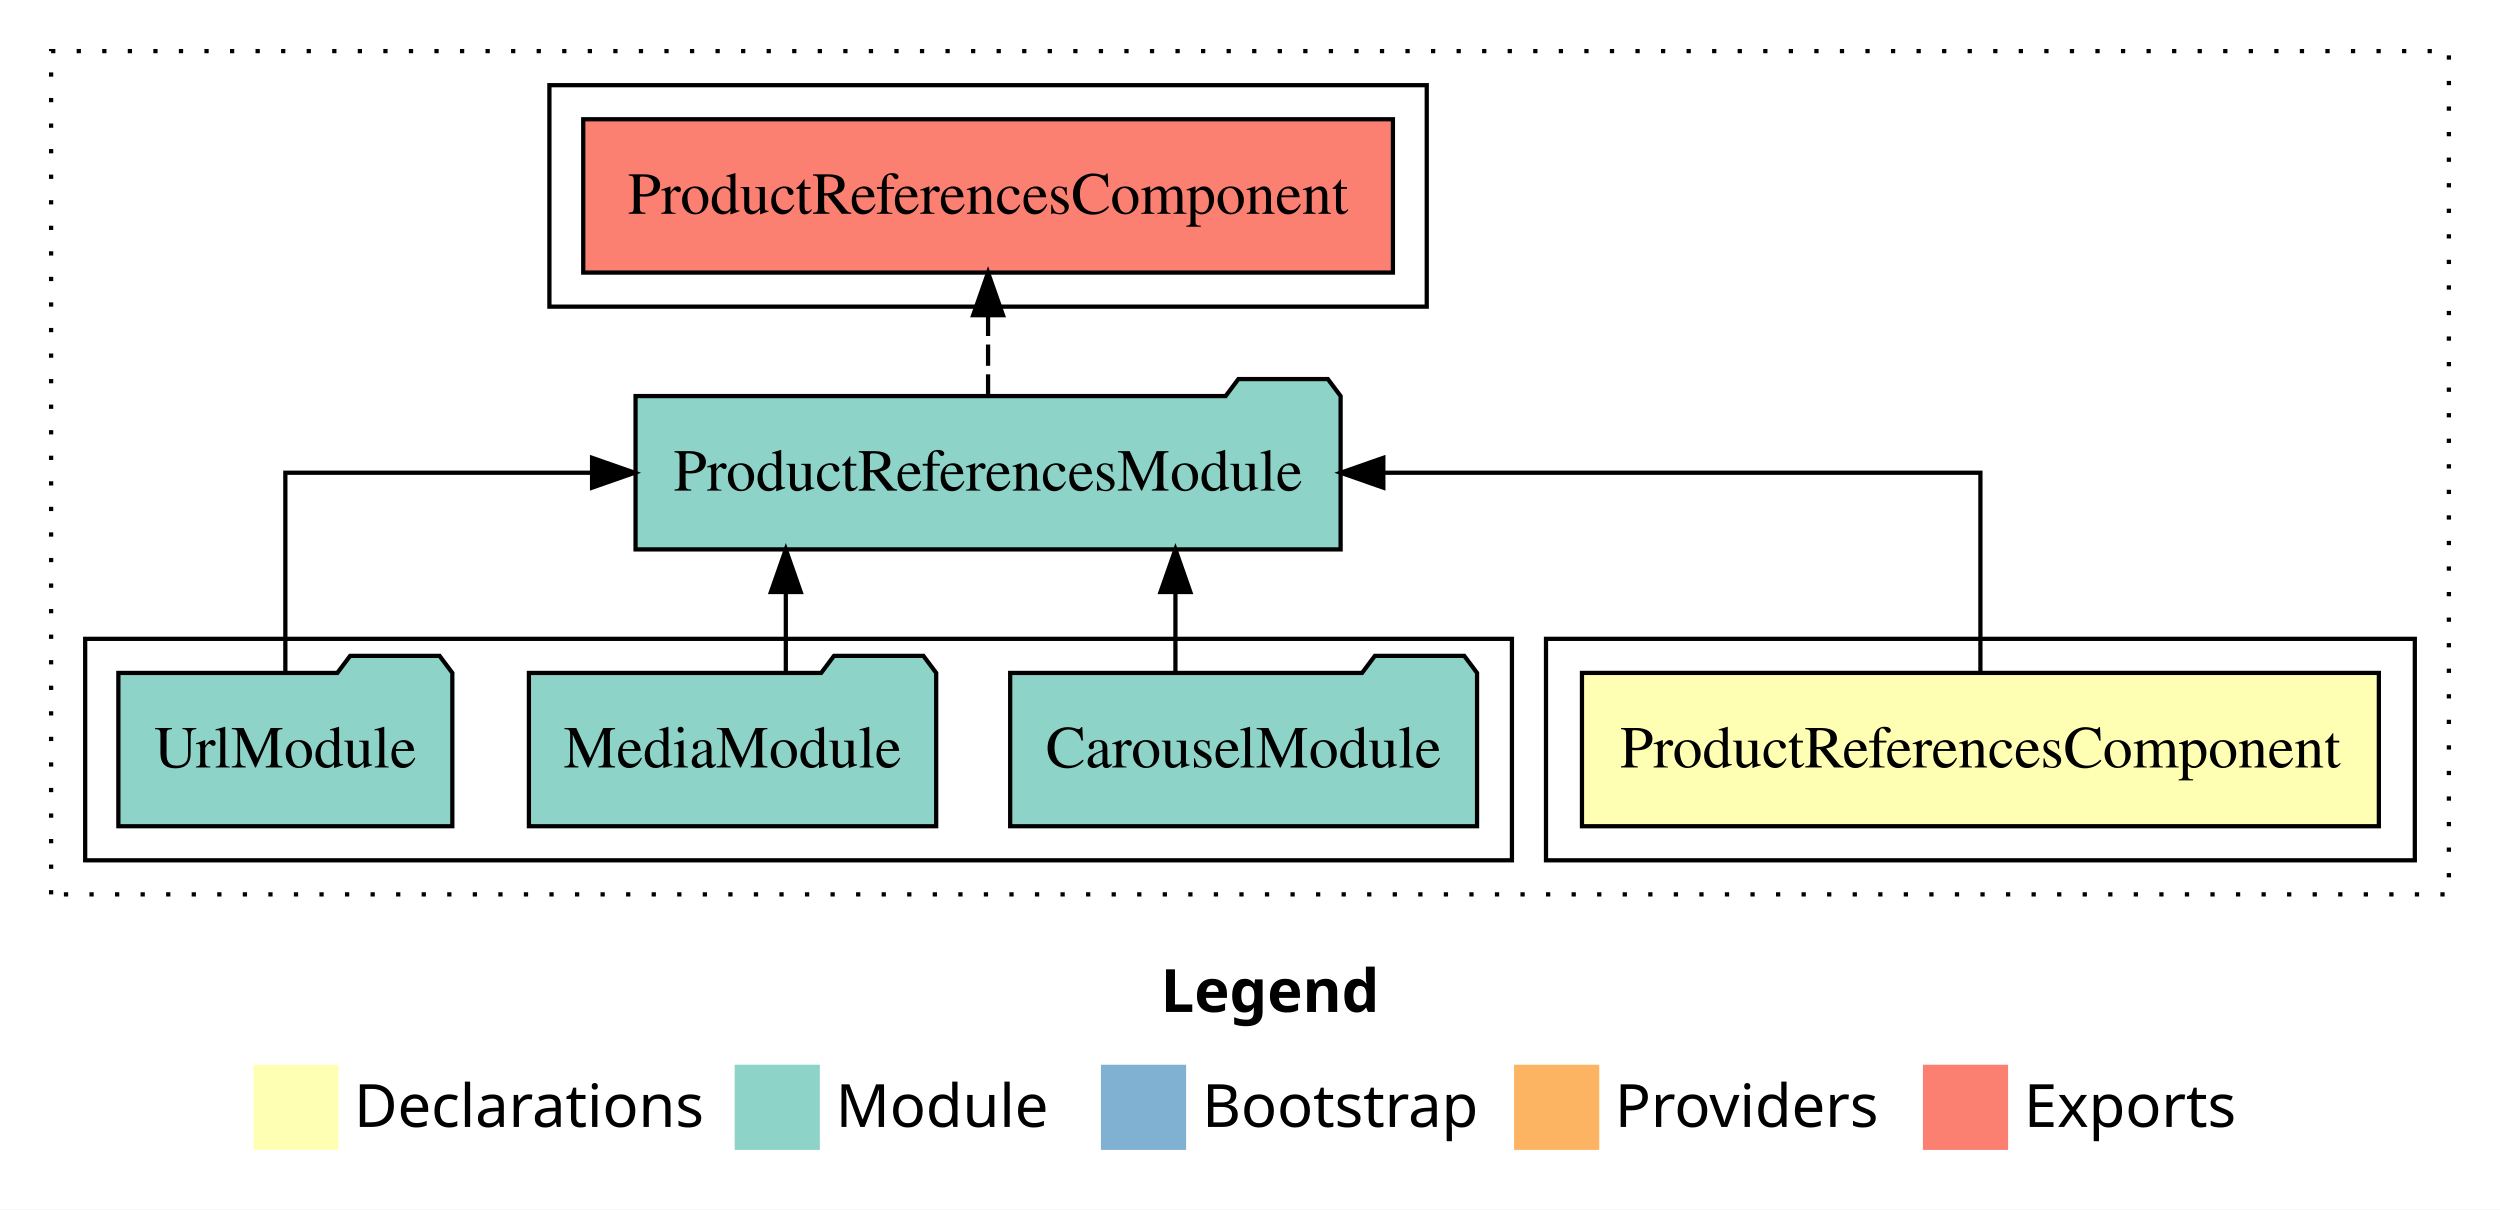
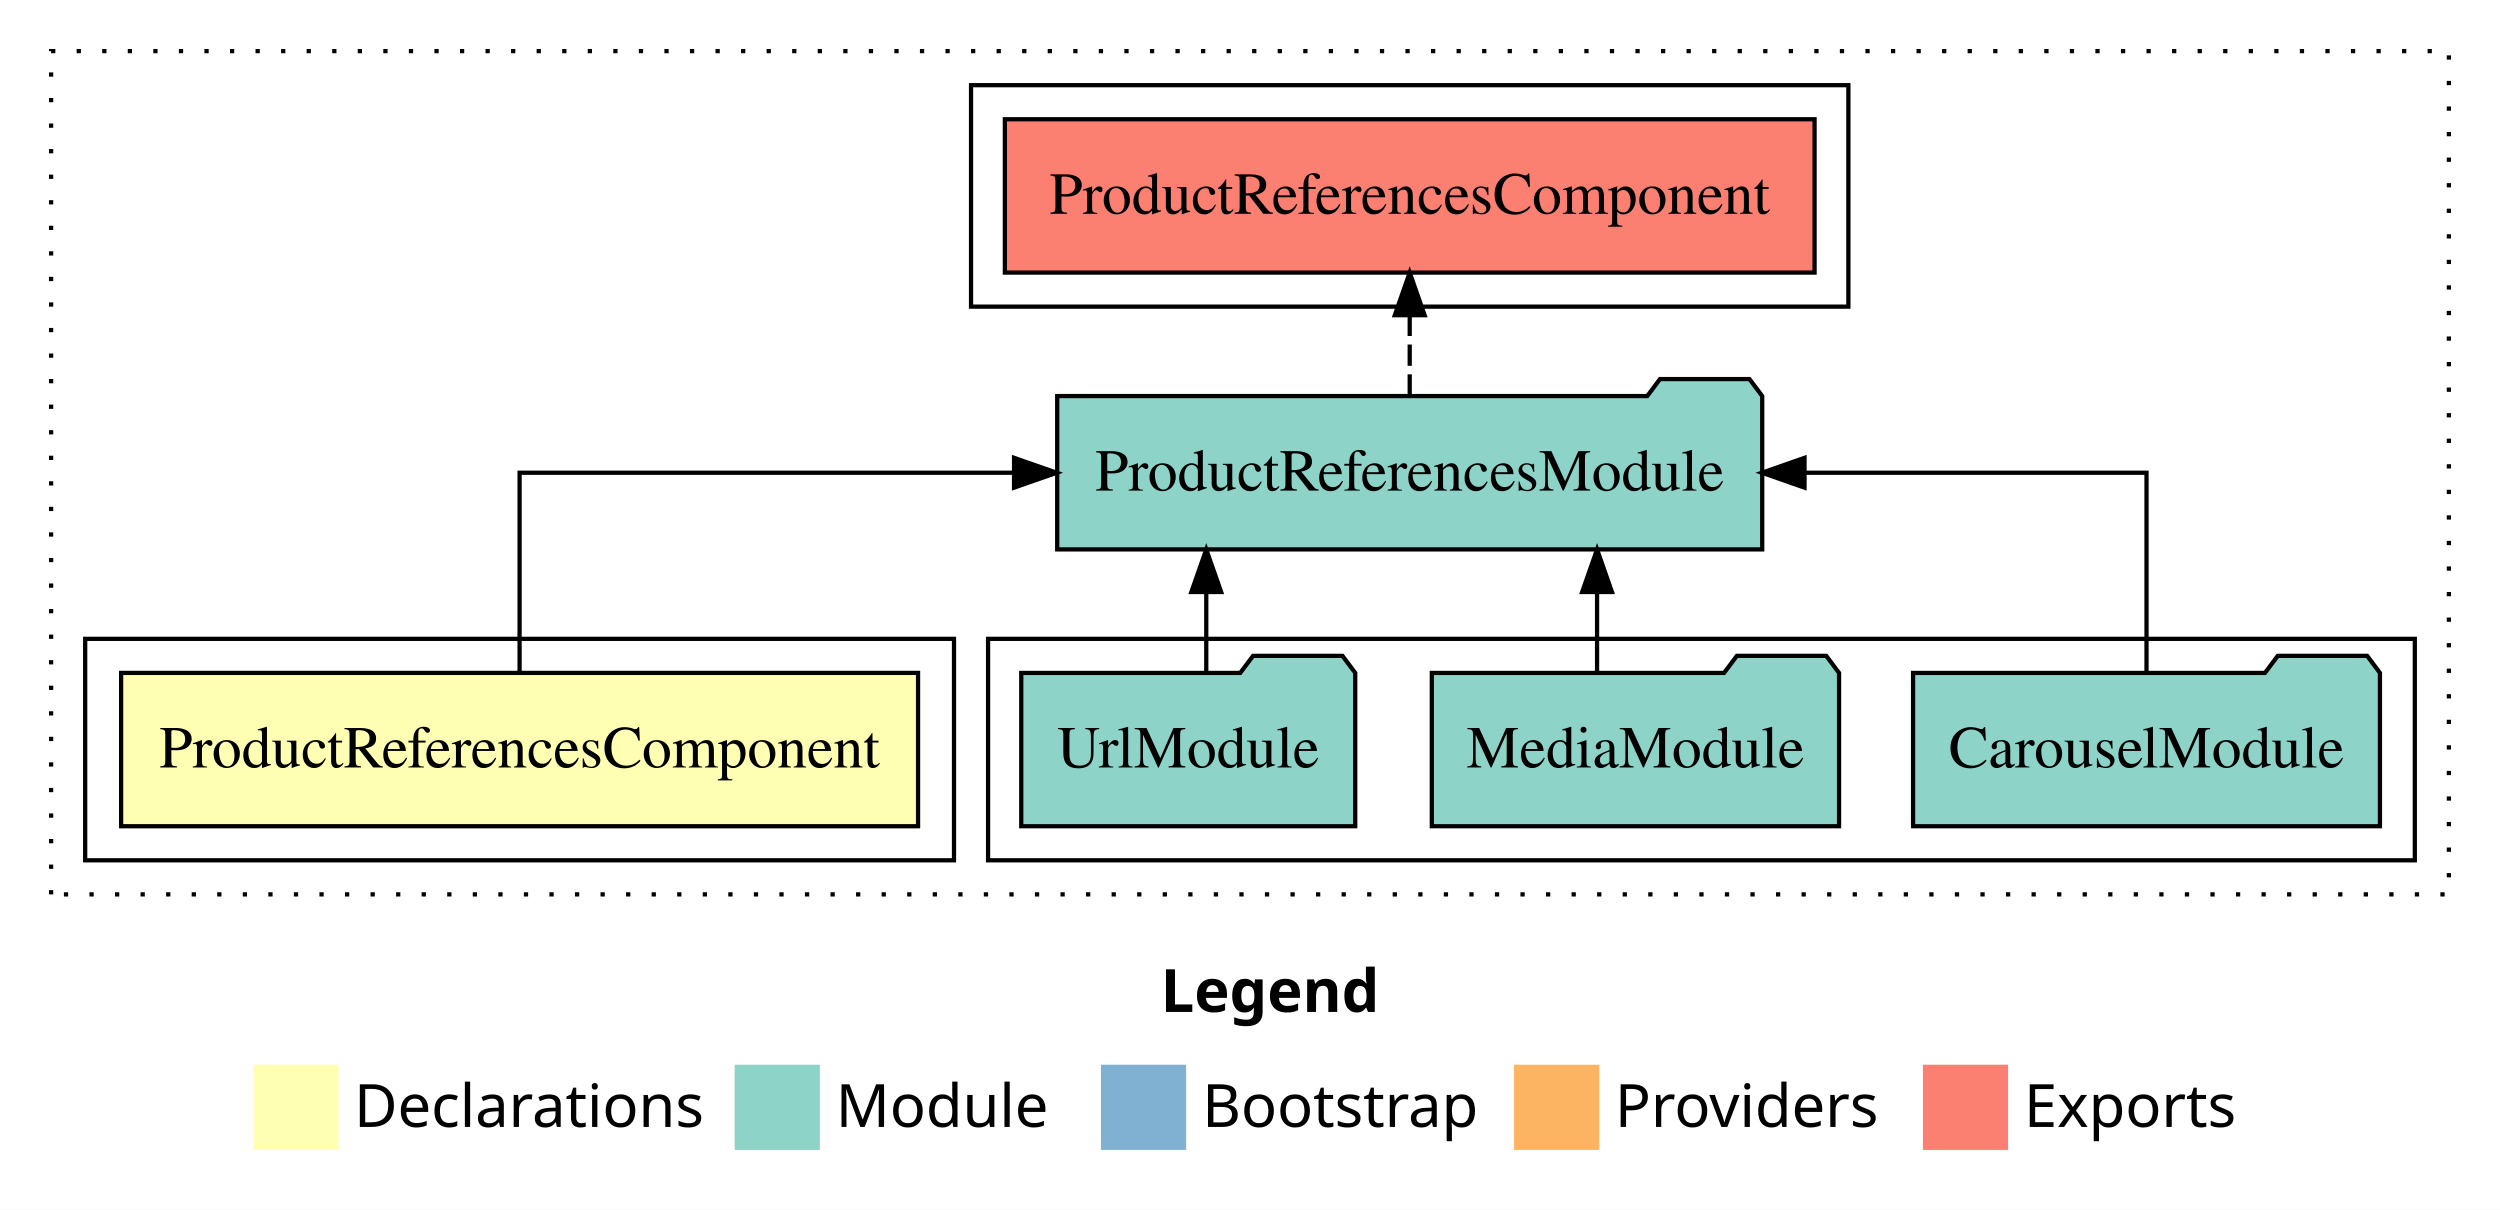
<svg xmlns="http://www.w3.org/2000/svg" width="587pt" height="284pt" viewBox="0.00 0.00 587.00 284.00">
  <g id="graph0" class="graph" transform="scale(1 1) rotate(0) translate(4 280)">
-     <polygon fill="#ffffff" stroke="transparent" points="-4,4 -4,-280 583,-280 583,4 -4,4" />
-     <text text-anchor="start" x="268.509" y="-42.4" font-family="sans-serif" font-weight="bold" font-size="14.00" fill="#000000">Legend</text>
+     <polygon fill="white" stroke="transparent" points="-4,4 -4,-280 583,-280 583,4 -4,4" />
+     <text text-anchor="start" x="268.51" y="-42.4" font-family="sans-serif" font-weight="bold" font-size="14.00">Legend</text>
    <polygon fill="#ffffb3" stroke="transparent" points="55.5,-10 55.5,-30 75.5,-30 75.5,-10 55.5,-10" />
-     <text text-anchor="start" x="79.129" y="-15.4" font-family="sans-serif" font-size="14.00" fill="#000000">  Declarations</text>
+     <text text-anchor="start" x="79.13" y="-15.4" font-family="sans-serif" font-size="14.00">  Declarations</text>
    <polygon fill="#8dd3c7" stroke="transparent" points="168.5,-10 168.5,-30 188.5,-30 188.5,-10 168.5,-10" />
-     <text text-anchor="start" x="192.225" y="-15.4" font-family="sans-serif" font-size="14.00" fill="#000000">  Module</text>
+     <text text-anchor="start" x="192.23" y="-15.4" font-family="sans-serif" font-size="14.00">  Module</text>
    <polygon fill="#80b1d3" stroke="transparent" points="254.5,-10 254.5,-30 274.5,-30 274.5,-10 254.5,-10" />
-     <text text-anchor="start" x="278.281" y="-15.4" font-family="sans-serif" font-size="14.00" fill="#000000">  Bootstrap</text>
+     <text text-anchor="start" x="278.28" y="-15.4" font-family="sans-serif" font-size="14.00">  Bootstrap</text>
    <polygon fill="#fdb462" stroke="transparent" points="351.5,-10 351.5,-30 371.5,-30 371.5,-10 351.5,-10" />
-     <text text-anchor="start" x="375.173" y="-15.4" font-family="sans-serif" font-size="14.00" fill="#000000">  Providers</text>
+     <text text-anchor="start" x="375.17" y="-15.4" font-family="sans-serif" font-size="14.00">  Providers</text>
    <polygon fill="#fb8072" stroke="transparent" points="447.5,-10 447.5,-30 467.5,-30 467.5,-10 447.5,-10" />
-     <text text-anchor="start" x="471.226" y="-15.4" font-family="sans-serif" font-size="14.00" fill="#000000">  Exports</text>
+     <text text-anchor="start" x="471.23" y="-15.4" font-family="sans-serif" font-size="14.00">  Exports</text>
    <g id="clust1" class="cluster">
-       <polygon fill="none" stroke="#000000" stroke-dasharray="1,5" points="8,-70 8,-268 571,-268 571,-70 8,-70" />
+       <polygon fill="none" stroke="black" stroke-dasharray="1,5" points="8,-70 8,-268 571,-268 571,-70 8,-70" />
+     </g>
+     <g id="clust4" class="cluster">
+       <polygon fill="none" stroke="black" points="228,-78 228,-130 563,-130 563,-78 228,-78" />
+     </g>
+     <g id="clust5" class="cluster">
+       <polygon fill="none" stroke="black" points="224,-208 224,-260 430,-260 430,-208 224,-208" />
    </g>
    <g id="clust2" class="cluster">
-       <polygon fill="none" stroke="#000000" points="359,-78 359,-130 563,-130 563,-78 359,-78" />
-     </g>
-     <g id="clust4" class="cluster">
-       <polygon fill="none" stroke="#000000" points="16,-78 16,-130 351,-130 351,-78 16,-78" />
-     </g>
-     <g id="clust5" class="cluster">
-       <polygon fill="none" stroke="#000000" points="125,-208 125,-260 331,-260 331,-208 125,-208" />
+       <polygon fill="none" stroke="black" points="16,-78 16,-130 220,-130 220,-78 16,-78" />
    </g>
    <g id="node1" class="node">
-       <polygon fill="#ffffb3" stroke="#000000" points="554.556,-122 367.444,-122 367.444,-86 554.556,-86 554.556,-122" />
-       <text text-anchor="middle" x="461" y="-99.8" font-family="Times,serif" font-size="14.00" fill="#000000">ProductReferencesComponent</text>
+       <polygon fill="#ffffb3" stroke="black" points="211.56,-122 24.44,-122 24.44,-86 211.56,-86 211.56,-122" />
+       <text text-anchor="middle" x="118" y="-99.8" font-family="Times,serif" font-size="14.00">ProductReferencesComponent</text>
    </g>
    <g id="node2" class="node">
-       <polygon fill="#8dd3c7" stroke="#000000" points="310.774,-187 307.774,-191 286.774,-191 283.774,-187 145.226,-187 145.226,-151 310.774,-151 310.774,-187" />
-       <text text-anchor="middle" x="228" y="-164.8" font-family="Times,serif" font-size="14.00" fill="#000000">ProductReferencesModule</text>
+       <polygon fill="#8dd3c7" stroke="black" points="409.77,-187 406.77,-191 385.77,-191 382.77,-187 244.23,-187 244.23,-151 409.77,-151 409.77,-187" />
+       <text text-anchor="middle" x="327" y="-164.8" font-family="Times,serif" font-size="14.00">ProductReferencesModule</text>
    </g>
    <g id="edge1" class="edge">
-       <path fill="none" stroke="#000000" d="M461,-122.106C461,-141.339 461,-169 461,-169 461,-169 320.803,-169 320.803,-169" />
-       <polygon fill="#000000" stroke="#000000" points="320.803,-165.5 310.803,-169 320.803,-172.5 320.803,-165.5" />
+       <path fill="none" stroke="black" d="M118,-122.11C118,-141.34 118,-169 118,-169 118,-169 234.1,-169 234.1,-169" />
+       <polygon fill="black" stroke="black" points="234.1,-172.5 244.1,-169 234.1,-165.5 234.1,-172.5" />
    </g>
    <g id="node6" class="node">
-       <polygon fill="#fb8072" stroke="#000000" points="323.057,-252 132.943,-252 132.943,-216 323.057,-216 323.057,-252" />
-       <text text-anchor="middle" x="228" y="-229.8" font-family="Times,serif" font-size="14.00" fill="#000000">ProductReferencesComponent </text>
+       <polygon fill="#fb8072" stroke="black" points="422.06,-252 231.94,-252 231.94,-216 422.06,-216 422.06,-252" />
+       <text text-anchor="middle" x="327" y="-229.8" font-family="Times,serif" font-size="14.00">ProductReferencesComponent </text>
    </g>
    <g id="edge5" class="edge">
-       <path fill="none" stroke="#000000" stroke-dasharray="5,2" d="M228,-187.106C228,-187.106 228,-205.991 228,-205.991" />
-       <polygon fill="#000000" stroke="#000000" points="224.5,-205.991 228,-215.991 231.5,-205.991 224.5,-205.991" />
+       <path fill="none" stroke="black" stroke-dasharray="5,2" d="M327,-187.11C327,-187.11 327,-205.99 327,-205.99" />
+       <polygon fill="black" stroke="black" points="323.5,-205.99 327,-215.99 330.5,-205.99 323.5,-205.99" />
    </g>
    <g id="node3" class="node">
-       <polygon fill="#8dd3c7" stroke="#000000" points="342.812,-122 339.812,-126 318.812,-126 315.812,-122 233.188,-122 233.188,-86 342.812,-86 342.812,-122" />
-       <text text-anchor="middle" x="288" y="-99.8" font-family="Times,serif" font-size="14.00" fill="#000000">CarouselModule</text>
+       <polygon fill="#8dd3c7" stroke="black" points="554.81,-122 551.81,-126 530.81,-126 527.81,-122 445.19,-122 445.19,-86 554.81,-86 554.81,-122" />
+       <text text-anchor="middle" x="500" y="-99.8" font-family="Times,serif" font-size="14.00">CarouselModule</text>
    </g>
    <g id="edge2" class="edge">
-       <path fill="none" stroke="#000000" d="M271.991,-122.106C271.991,-122.106 271.991,-140.991 271.991,-140.991" />
-       <polygon fill="#000000" stroke="#000000" points="268.491,-140.991 271.991,-150.991 275.491,-140.991 268.491,-140.991" />
+       <path fill="none" stroke="black" d="M500,-122.11C500,-141.34 500,-169 500,-169 500,-169 419.7,-169 419.7,-169" />
+       <polygon fill="black" stroke="black" points="419.7,-165.5 409.7,-169 419.7,-172.5 419.7,-165.5" />
    </g>
    <g id="node4" class="node">
-       <polygon fill="#8dd3c7" stroke="#000000" points="215.815,-122 212.815,-126 191.815,-126 188.815,-122 120.185,-122 120.185,-86 215.815,-86 215.815,-122" />
-       <text text-anchor="middle" x="168" y="-99.8" font-family="Times,serif" font-size="14.00" fill="#000000">MediaModule</text>
+       <polygon fill="#8dd3c7" stroke="black" points="427.81,-122 424.81,-126 403.81,-126 400.81,-122 332.19,-122 332.19,-86 427.81,-86 427.81,-122" />
+       <text text-anchor="middle" x="380" y="-99.8" font-family="Times,serif" font-size="14.00">MediaModule</text>
    </g>
    <g id="edge3" class="edge">
-       <path fill="none" stroke="#000000" d="M180.51,-122.106C180.51,-122.106 180.51,-140.991 180.51,-140.991" />
-       <polygon fill="#000000" stroke="#000000" points="177.01,-140.991 180.51,-150.991 184.01,-140.991 177.01,-140.991" />
+       <path fill="none" stroke="black" d="M370.99,-122.11C370.99,-122.11 370.99,-140.99 370.99,-140.99" />
+       <polygon fill="black" stroke="black" points="367.49,-140.99 370.99,-150.99 374.49,-140.99 367.49,-140.99" />
    </g>
    <g id="node5" class="node">
-       <polygon fill="#8dd3c7" stroke="#000000" points="102.208,-122 99.208,-126 78.208,-126 75.208,-122 23.792,-122 23.792,-86 102.208,-86 102.208,-122" />
-       <text text-anchor="middle" x="63" y="-99.8" font-family="Times,serif" font-size="14.00" fill="#000000">UrlModule</text>
+       <polygon fill="#8dd3c7" stroke="black" points="314.21,-122 311.21,-126 290.21,-126 287.21,-122 235.79,-122 235.79,-86 314.21,-86 314.21,-122" />
+       <text text-anchor="middle" x="275" y="-99.8" font-family="Times,serif" font-size="14.00">UrlModule</text>
    </g>
    <g id="edge4" class="edge">
-       <path fill="none" stroke="#000000" d="M63,-122.106C63,-141.339 63,-169 63,-169 63,-169 135.017,-169 135.017,-169" />
-       <polygon fill="#000000" stroke="#000000" points="135.017,-172.5 145.017,-169 135.017,-165.5 135.017,-172.5" />
+       <path fill="none" stroke="black" d="M279.23,-122.11C279.23,-122.11 279.23,-140.99 279.23,-140.99" />
+       <polygon fill="black" stroke="black" points="275.73,-140.99 279.23,-150.99 282.73,-140.99 275.73,-140.99" />
    </g>
  </g>
</svg>
